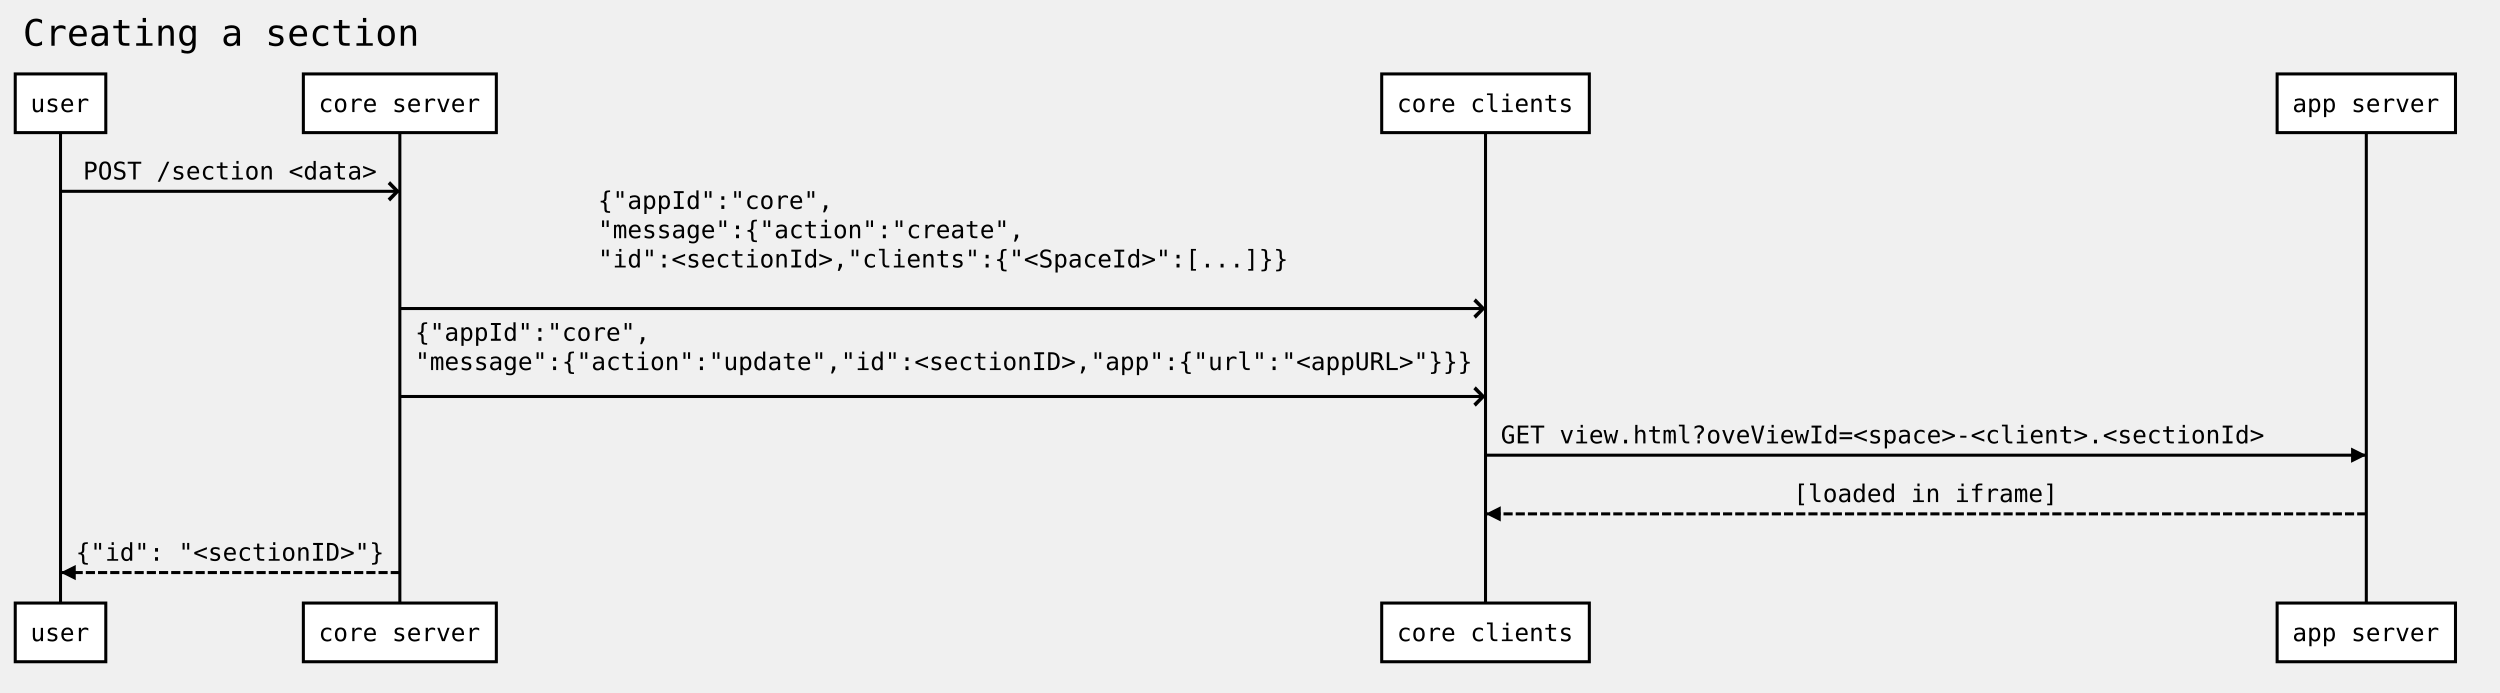
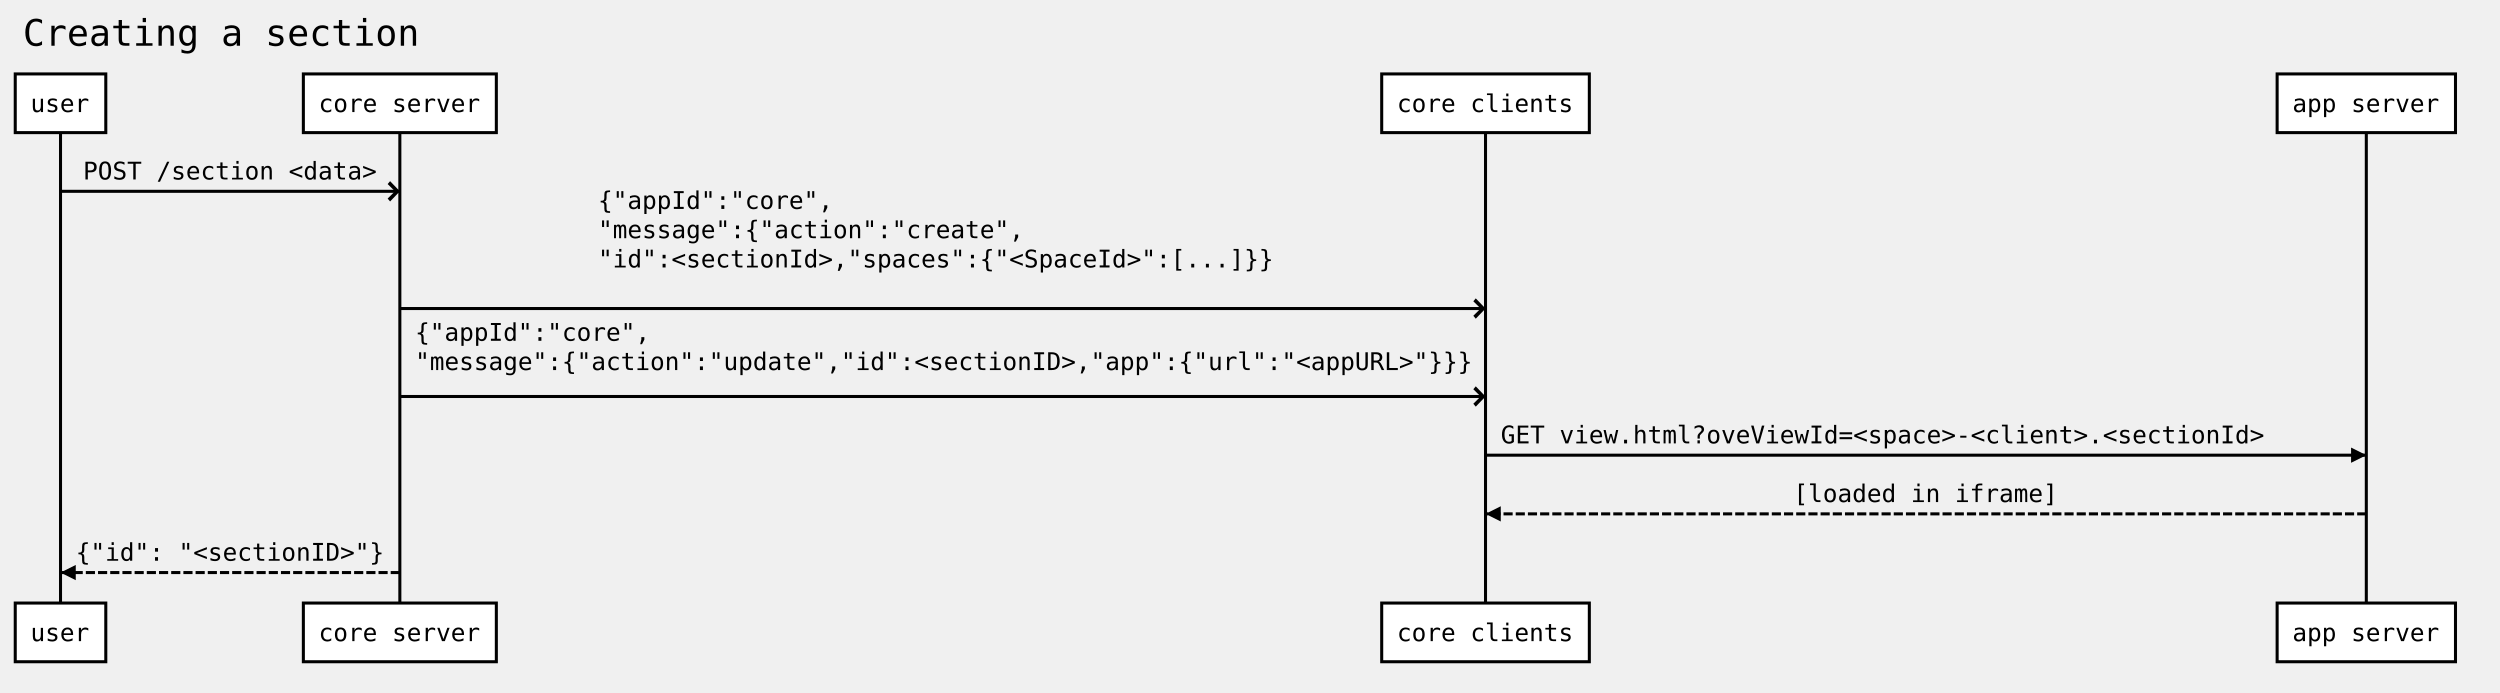
<svg xmlns="http://www.w3.org/2000/svg" width="1640" height="454">
  <style type="text/css">
.title rect {
	visibility: hidden;
}


.title text {
	font-family: Gill Sans, Helvetics !important;
	font-size: 24px !important;
}
</style>
  <defs>
    <marker viewBox="0 0 5 5" markerWidth="5" markerHeight="5" orient="auto" refX="5" refY="2.5" id="markerArrowBlock">
      <path d="M 0 0 L 5 2.5 L 0 5 z" />
    </marker>
    <marker viewBox="0 0 9.6 16" markerWidth="4" markerHeight="16" orient="auto" refX="9.6" refY="8" id="markerArrowOpen">
      <path d="M 9.6,8 1.92,16 0,13.7 5.76,8 0,2.286 1.92,0 9.6,8 z" />
    </marker>
  </defs>
  <g class="title">
    <rect x="10" y="10" width="183.8" height="28.5" style="stroke-width: 2;" stroke="#000000" fill="#ffffff" />
    <text x="15.5" y="30" style="font-size: 16px; font-family: Andale Mono, monospace;">
      <tspan x="15">Creating a section</tspan>
    </text>
  </g>
  <g class="actor">
    <rect x="10" y="48.5" width="59.4" height="38.5" style="stroke-width: 2;" stroke="#000000" fill="#ffffff" />
    <text x="20.5" y="73.5" style="font-size: 16px; font-family: Andale Mono, monospace;">
      <tspan x="20">user</tspan>
    </text>
  </g>
  <g class="actor">
    <rect x="10" y="395.6" width="59.4" height="38.5" style="stroke-width: 2;" stroke="#000000" fill="#ffffff" />
    <text x="20.5" y="420.6" style="font-size: 16px; font-family: Andale Mono, monospace;">
      <tspan x="20">user</tspan>
    </text>
  </g>
  <line x1="39.7" x2="39.7" y1="87" y2="395.6" style="stroke-width: 2;" stroke="#000000" fill="none" />
  <g class="actor">
    <rect x="199" y="48.5" width="126.6" height="38.5" style="stroke-width: 2;" stroke="#000000" fill="#ffffff" />
    <text x="209.5" y="73.5" style="font-size: 16px; font-family: Andale Mono, monospace;">
      <tspan x="209">core server</tspan>
    </text>
  </g>
  <g class="actor">
    <rect x="199" y="395.6" width="126.6" height="38.5" style="stroke-width: 2;" stroke="#000000" fill="#ffffff" />
    <text x="209.5" y="420.6" style="font-size: 16px; font-family: Andale Mono, monospace;">
      <tspan x="209">core server</tspan>
    </text>
  </g>
  <line x1="262.3" x2="262.3" y1="87" y2="395.6" style="stroke-width: 2;" stroke="#000000" fill="none" />
  <g class="actor">
    <rect x="906.4" y="48.5" width="136.2" height="38.5" style="stroke-width: 2;" stroke="#000000" fill="#ffffff" />
    <text x="916.9" y="73.5" style="font-size: 16px; font-family: Andale Mono, monospace;">
      <tspan x="916.4">core clients</tspan>
    </text>
  </g>
  <g class="actor">
    <rect x="906.4" y="395.6" width="136.2" height="38.5" style="stroke-width: 2;" stroke="#000000" fill="#ffffff" />
    <text x="916.9" y="420.6" style="font-size: 16px; font-family: Andale Mono, monospace;">
      <tspan x="916.4">core clients</tspan>
    </text>
  </g>
  <line x1="974.5" x2="974.5" y1="87" y2="395.6" style="stroke-width: 2;" stroke="#000000" fill="none" />
  <g class="actor">
    <rect x="1493.8" y="48.5" width="117" height="38.5" style="stroke-width: 2;" stroke="#000000" fill="#ffffff" />
    <text x="1504.3" y="73.5" style="font-size: 16px; font-family: Andale Mono, monospace;">
      <tspan x="1503.8">app server</tspan>
    </text>
  </g>
  <g class="actor">
    <rect x="1493.8" y="395.6" width="117" height="38.5" style="stroke-width: 2;" stroke="#000000" fill="#ffffff" />
    <text x="1504.3" y="420.6" style="font-size: 16px; font-family: Andale Mono, monospace;">
      <tspan x="1503.8">app server</tspan>
    </text>
  </g>
  <line x1="1552.3" x2="1552.3" y1="87" y2="395.6" style="stroke-width: 2;" stroke="#000000" fill="none" />
  <g class="signal">
    <text x="55" y="117.75" style="font-size: 16px; font-family: Andale Mono, monospace;">
      <tspan x="54.5">POST /section &lt;data&gt;</tspan>
    </text>
    <line x1="39.7" x2="262.3" y1="125.5" y2="125.5" style="stroke-width: 2; marker-end: url(&quot;#markerArrowOpen&quot;);" stroke="#000000" fill="none" />
  </g>
  <g class="signal">
    <text x="392.8" y="137.05" style="font-size: 16px; font-family: Andale Mono, monospace;">
      <tspan x="392.3">{"appId":"core",</tspan>
      <tspan dy="1.2em" x="392.3">"message":{"action":"create",</tspan>
-       <tspan dy="1.2em" x="392.3">"id":&lt;sectionId&gt;,"clients":{"&lt;SpaceId&gt;":[...]}}</tspan>
+       <tspan dy="1.2em" x="392.3">"id":&lt;sectionId&gt;,"spaces":{"&lt;SpaceId&gt;":[...]}}</tspan>
    </text>
    <line x1="262.3" x2="974.5" y1="202.4" y2="202.4" style="stroke-width: 2; marker-end: url(&quot;#markerArrowOpen&quot;);" stroke="#000000" fill="none" />
  </g>
  <g class="signal">
    <text x="272.8" y="223.55" style="font-size: 16px; font-family: Andale Mono, monospace;">
      <tspan x="272.3">{"appId":"core",</tspan>
      <tspan dy="1.2em" x="272.3">"message":{"action":"update","id":&lt;sectionID&gt;,"app":{"url":"&lt;appURL&gt;"}}}</tspan>
    </text>
    <line x1="262.3" x2="974.5" y1="260.1" y2="260.1" style="stroke-width: 2; marker-end: url(&quot;#markerArrowOpen&quot;);" stroke="#000000" fill="none" />
  </g>
  <g class="signal">
    <text x="985" y="290.85" style="font-size: 16px; font-family: Andale Mono, monospace;">
      <tspan x="984.5">GET view.html?oveViewId=&lt;space&gt;-&lt;client&gt;.&lt;sectionId&gt;</tspan>
    </text>
    <line x1="974.5" x2="1552.3" y1="298.6" y2="298.6" style="stroke-width: 2; marker-end: url(&quot;#markerArrowBlock&quot;);" stroke="#000000" fill="none" />
  </g>
  <g class="signal">
    <text x="1177" y="329.35" style="font-size: 16px; font-family: Andale Mono, monospace;">
      <tspan x="1176.5">[loaded in iframe]</tspan>
    </text>
    <line x1="1552.3" x2="974.5" y1="337.1" y2="337.1" style="stroke-width: 2; stroke-dasharray: 6, 2; marker-end: url(&quot;#markerArrowBlock&quot;);" stroke="#000000" fill="none" />
  </g>
  <g class="signal">
    <text x="50.2" y="367.85" style="font-size: 16px; font-family: Andale Mono, monospace;">
      <tspan x="49.7">{"id": "&lt;sectionID&gt;"}</tspan>
    </text>
    <line x1="262.3" x2="39.7" y1="375.6" y2="375.6" style="stroke-width: 2; stroke-dasharray: 6, 2; marker-end: url(&quot;#markerArrowBlock&quot;);" stroke="#000000" fill="none" />
  </g>
</svg>
